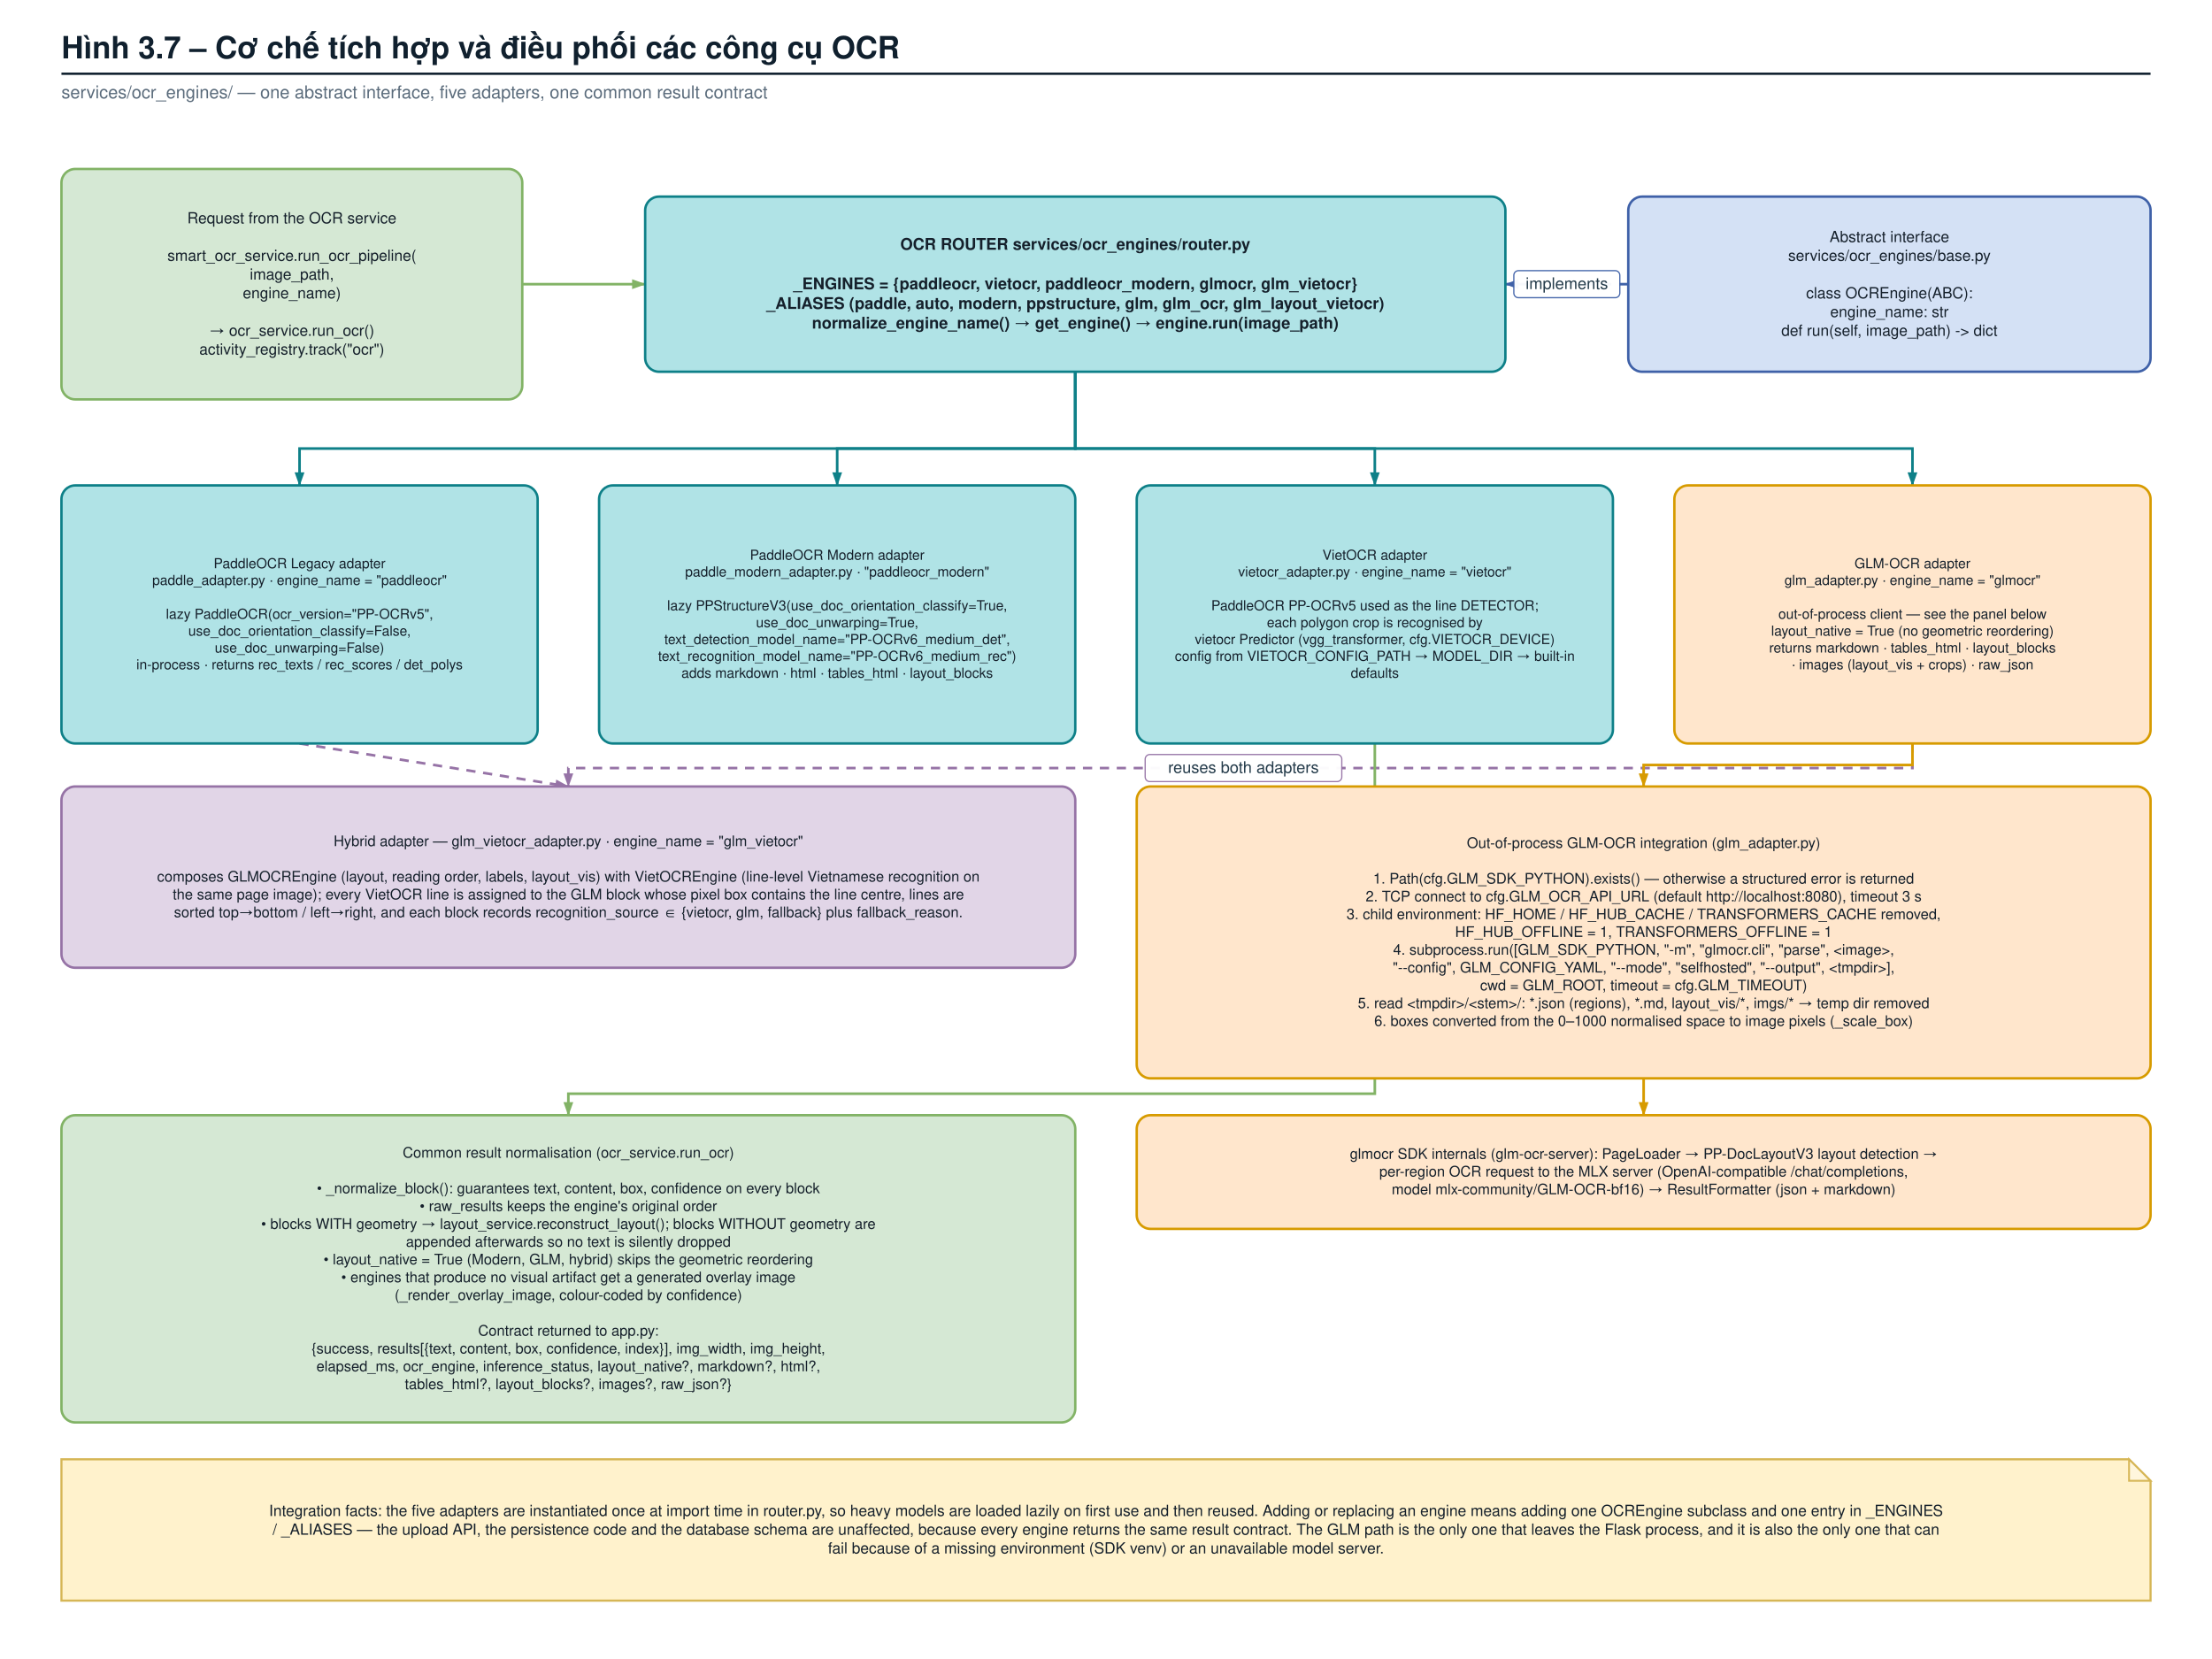
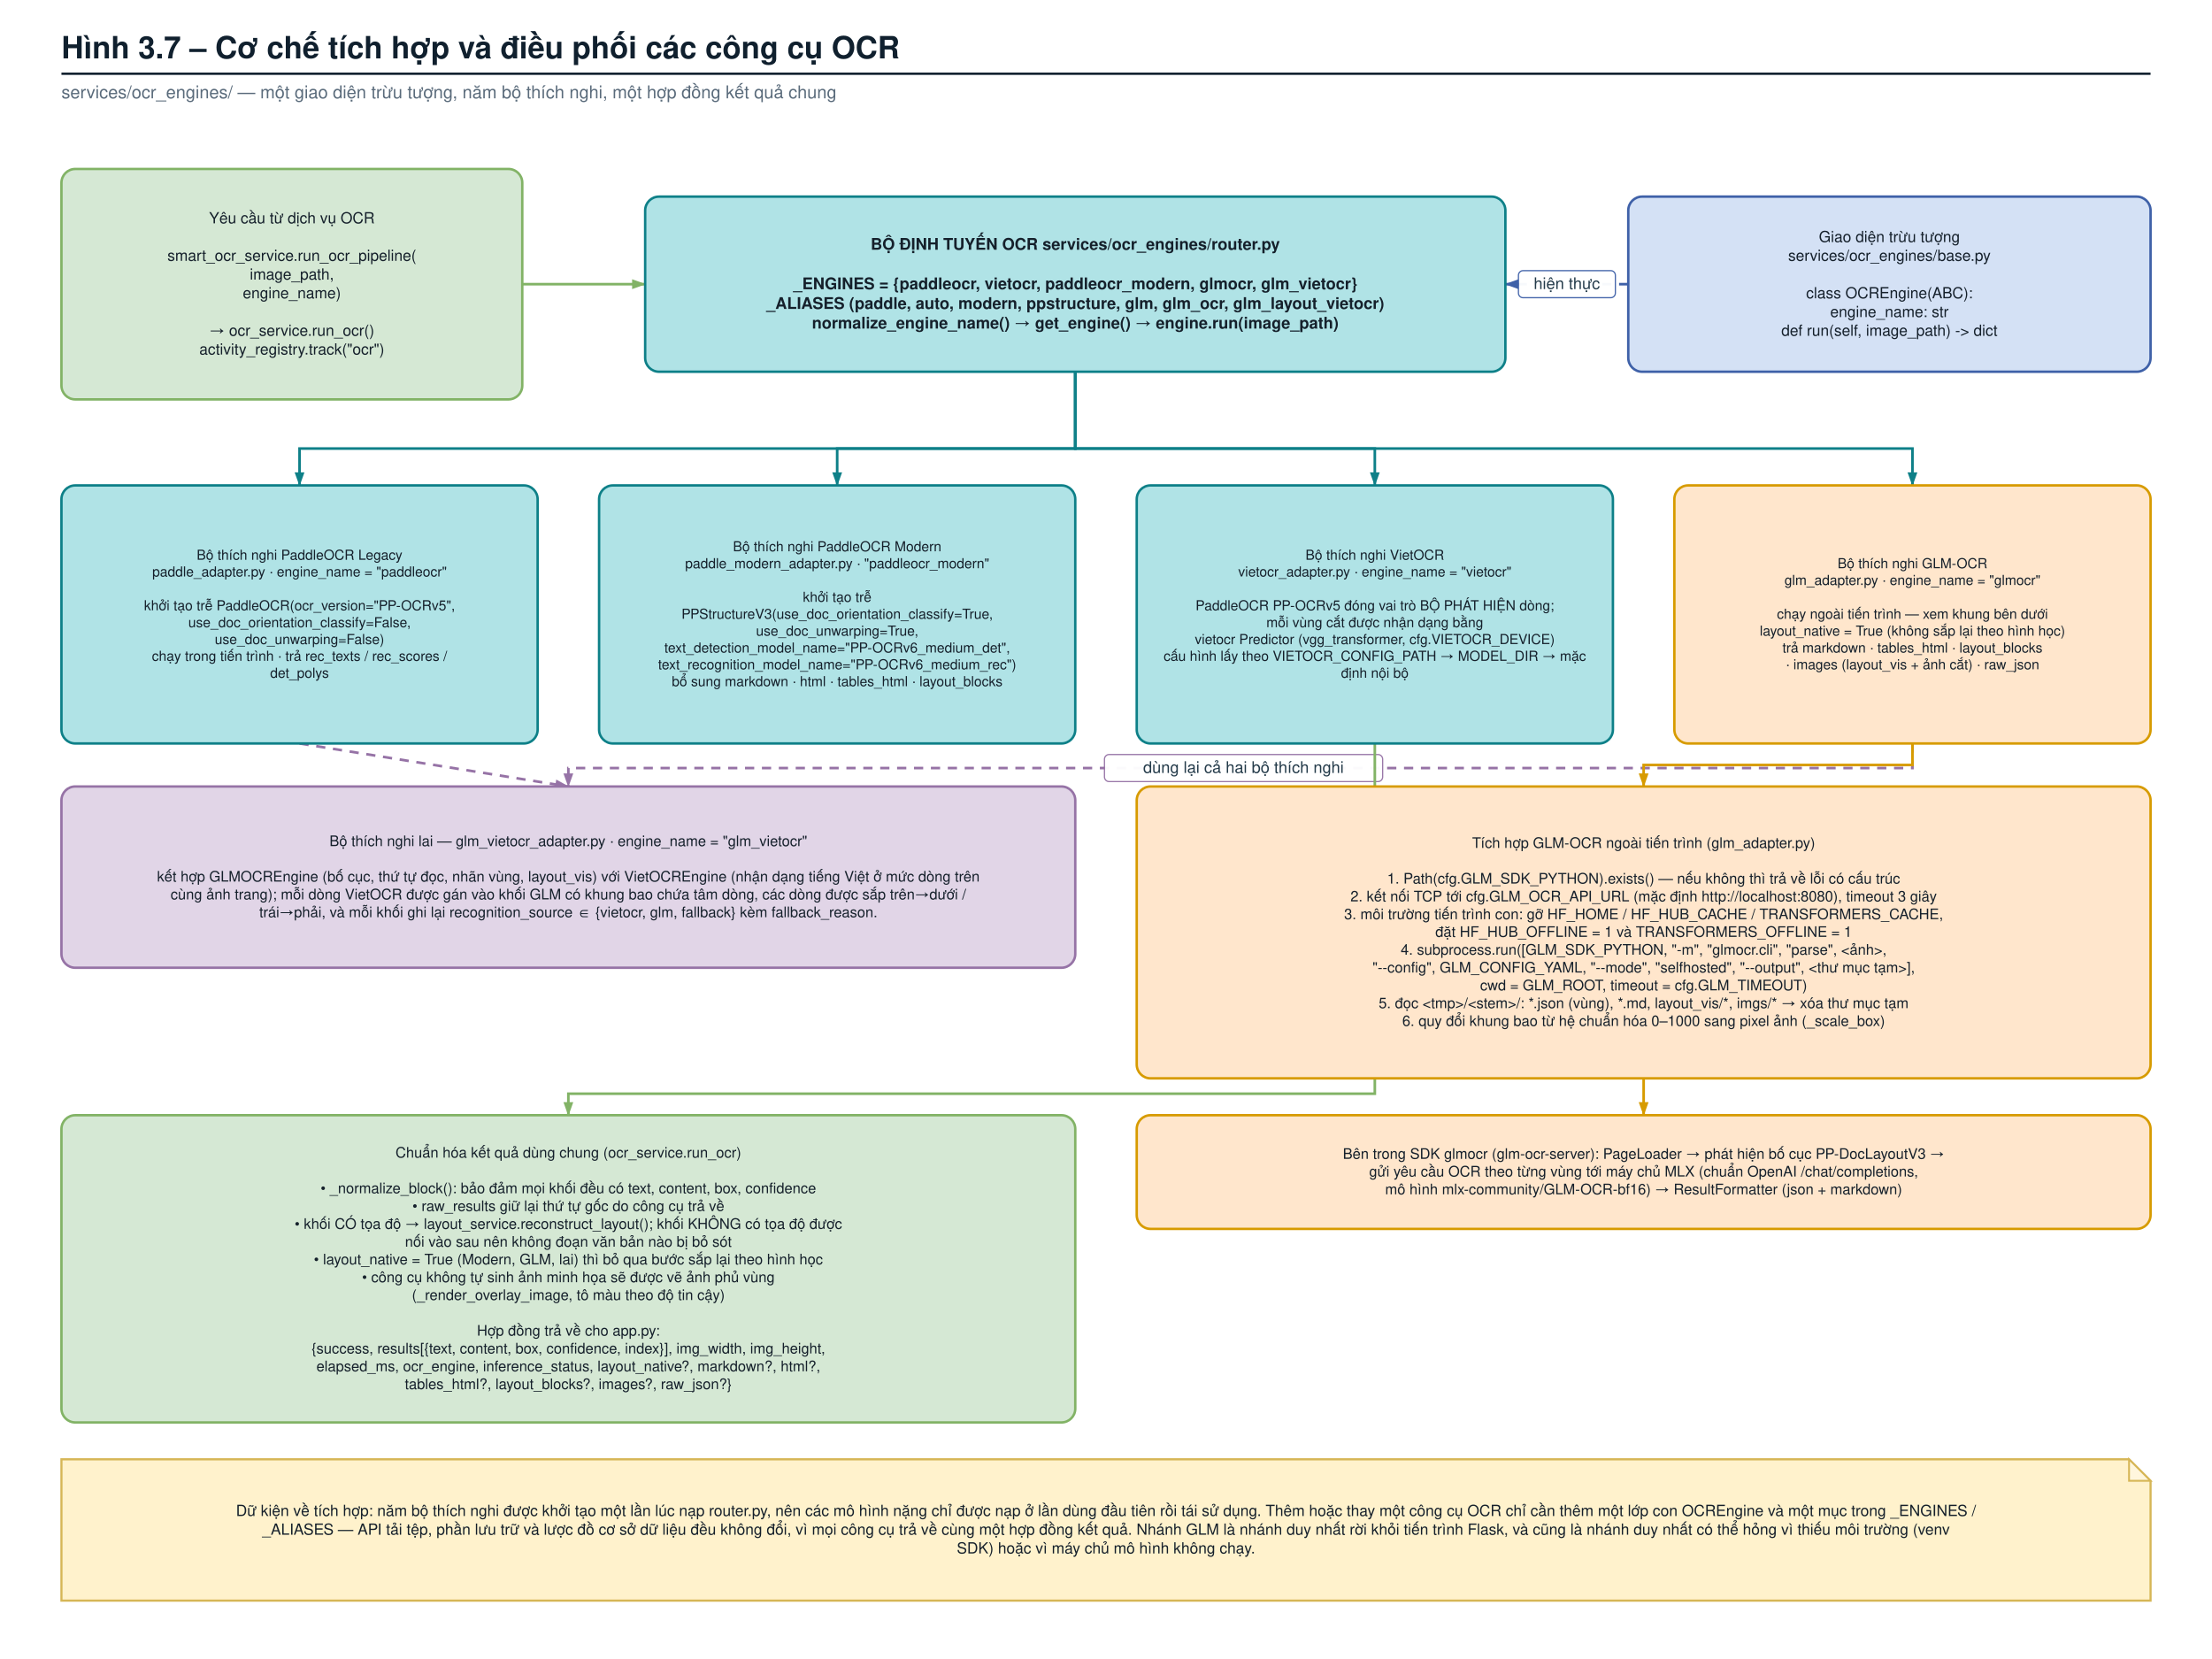
<svg xmlns="http://www.w3.org/2000/svg" width="1440" height="1080" viewBox="0 0 1440 1080" font-family="Helvetica, Arial, sans-serif">
  <defs>
    <marker id="arr_0E8088" markerWidth="11" markerHeight="11" refX="8.5" refY="3.2" orient="auto" markerUnits="userSpaceOnUse">
      <path d="M0,0 L9,3.2 L0,6.4 Z" fill="#0E8088" />
    </marker>
    <marker id="arr_3F61A8" markerWidth="11" markerHeight="11" refX="8.5" refY="3.2" orient="auto" markerUnits="userSpaceOnUse">
      <path d="M0,0 L9,3.2 L0,6.4 Z" fill="#3F61A8" />
    </marker>
    <marker id="arr_445" markerWidth="11" markerHeight="11" refX="8.5" refY="3.2" orient="auto" markerUnits="userSpaceOnUse">
      <path d="M0,0 L9,3.2 L0,6.4 Z" fill="#445" />
    </marker>
    <marker id="arr_82B366" markerWidth="11" markerHeight="11" refX="8.5" refY="3.2" orient="auto" markerUnits="userSpaceOnUse">
      <path d="M0,0 L9,3.2 L0,6.4 Z" fill="#82B366" />
    </marker>
    <marker id="arr_9673A6" markerWidth="11" markerHeight="11" refX="8.5" refY="3.2" orient="auto" markerUnits="userSpaceOnUse">
      <path d="M0,0 L9,3.2 L0,6.4 Z" fill="#9673A6" />
    </marker>
    <marker id="arr_D79B00" markerWidth="11" markerHeight="11" refX="8.5" refY="3.2" orient="auto" markerUnits="userSpaceOnUse">
      <path d="M0,0 L9,3.2 L0,6.4 Z" fill="#D79B00" />
    </marker>
  </defs>
  <rect x="0" y="0" width="1440" height="1080" fill="#FFFFFF" />
  <text x="40" y="38" font-size="20" font-weight="700" fill="#10202E">Hình 3.7 – Cơ chế tích hợp và điều phối các công cụ OCR</text>
  <line x1="40" y1="48" x2="1400" y2="48" stroke="#10202E" stroke-width="1.5" />
-   <text x="40" y="64" font-size="11.5" fill="#5A6B7B">services/ocr_engines/ — one abstract interface, five adapters, one common result contract</text>
+   <text x="40" y="64" font-size="11.5" fill="#5A6B7B">services/ocr_engines/ — một giao diện trừu tượng, năm bộ thích nghi, một hợp đồng kết quả chung</text>
  <path d="M700.0,242.0 L700.0,292.0 L195.0,292.0 L195.0,316.0" fill="none" stroke="#0E8088" stroke-width="1.7" marker-end="url(#arr_0E8088)" />
  <path d="M700.0,242.0 L700.0,292.0 L545.0,292.0 L545.0,316.0" fill="none" stroke="#0E8088" stroke-width="1.7" marker-end="url(#arr_0E8088)" />
  <path d="M700.0,242.0 L700.0,292.0 L895.0,292.0 L895.0,316.0" fill="none" stroke="#0E8088" stroke-width="1.7" marker-end="url(#arr_0E8088)" />
  <path d="M700.0,242.0 L700.0,292.0 L1245.0,292.0 L1245.0,316.0" fill="none" stroke="#0E8088" stroke-width="1.7" marker-end="url(#arr_0E8088)" />
  <path d="M195.0,484.0 L370.0,512.0" fill="none" stroke="#9673A6" stroke-width="1.7" stroke-dasharray="6 5" marker-end="url(#arr_9673A6)" />
  <path d="M1245.0,484.0 L1245.0,500.0 L370.0,500.0 L370.0,512.0" fill="none" stroke="#9673A6" stroke-width="1.7" stroke-dasharray="6 5" marker-end="url(#arr_9673A6)" />
-   <rect x="745.5" y="491.2" width="128.0" height="17.6" rx="3" fill="#FFFFFF" stroke="#9673A6" stroke-width="0.8" opacity="0.96" />
-   <text x="809.5" y="503.2" font-size="10.5" fill="#243B4A" text-anchor="middle">reuses both adapters</text>
+   <rect x="719.0" y="491.2" width="181.1" height="17.6" rx="3" fill="#FFFFFF" stroke="#9673A6" stroke-width="0.8" opacity="0.96" />
+   <text x="809.5" y="503.2" font-size="10.5" fill="#243B4A" text-anchor="middle">dùng lại cả hai bộ thích nghi</text>
  <path d="M1070.0,702.0 L1070.0,726.0" fill="none" stroke="#D79B00" stroke-width="1.7" marker-end="url(#arr_D79B00)" />
  <path d="M340.0,185.0 L420.0,185.0" fill="none" stroke="#82B366" stroke-width="1.7" marker-end="url(#arr_82B366)" />
  <path d="M1060.0,185.0 L980.0,185.0" fill="none" stroke="#3F61A8" stroke-width="1.7" stroke-dasharray="6 5" marker-end="url(#arr_3F61A8)" />
-   <rect x="985.5" y="176.2" width="69.0" height="17.6" rx="3" fill="#FFFFFF" stroke="#3F61A8" stroke-width="0.8" opacity="0.96" />
-   <text x="1020.0" y="188.2" font-size="10.5" fill="#243B4A" text-anchor="middle">implements</text>
+   <rect x="988.5" y="176.2" width="63.1" height="17.6" rx="3" fill="#FFFFFF" stroke="#3F61A8" stroke-width="0.8" opacity="0.96" />
+   <text x="1020.0" y="188.2" font-size="10.5" fill="#243B4A" text-anchor="middle">hiện thực</text>
  <path d="M895.0,484.0 L895.0,712.0 L370.0,712.0 L370.0,726.0" fill="none" stroke="#82B366" stroke-width="1.7" marker-end="url(#arr_82B366)" />
  <path d="M1245.0,484.0 L1245.0,498.0 L1070.0,498.0 L1070.0,512.0" fill="none" stroke="#D79B00" stroke-width="1.7" marker-end="url(#arr_D79B00)" />
  <rect x="40.0" y="110.0" width="300.0" height="150.0" rx="9" fill="#D5E8D4" stroke="#82B366" stroke-width="1.6" />
-   <text x="190.0" y="145.4" font-size="10.0" font-weight="400" fill="#15202B" text-anchor="middle">Request from the OCR service</text>
+   <text x="190.0" y="145.4" font-size="10.0" font-weight="400" fill="#15202B" text-anchor="middle">Yêu cầu từ dịch vụ OCR</text>
  <text x="190.0" y="157.6" font-size="10.0" font-weight="400" fill="#15202B" text-anchor="middle" />
  <text x="190.0" y="169.8" font-size="10.0" font-weight="400" fill="#15202B" text-anchor="middle">smart_ocr_service.run_ocr_pipeline(</text>
  <text x="190.0" y="182.0" font-size="10.0" font-weight="400" fill="#15202B" text-anchor="middle">image_path,</text>
  <text x="190.0" y="194.2" font-size="10.0" font-weight="400" fill="#15202B" text-anchor="middle">engine_name)</text>
  <text x="190.0" y="206.4" font-size="10.0" font-weight="400" fill="#15202B" text-anchor="middle" />
  <text x="190.0" y="218.6" font-size="10.0" font-weight="400" fill="#15202B" text-anchor="middle">→ ocr_service.run_ocr()</text>
  <text x="190.0" y="230.8" font-size="10.0" font-weight="400" fill="#15202B" text-anchor="middle">activity_registry.track("ocr")</text>
  <rect x="420.0" y="128.0" width="560.0" height="114.0" rx="9" fill="#B0E3E6" stroke="#0E8088" stroke-width="1.6" />
-   <text x="700.0" y="162.6" font-size="10.5" font-weight="700" fill="#15202B" text-anchor="middle">OCR ROUTER   services/ocr_engines/router.py</text>
+   <text x="700.0" y="162.6" font-size="10.5" font-weight="700" fill="#15202B" text-anchor="middle">BỘ ĐỊNH TUYẾN OCR   services/ocr_engines/router.py</text>
  <text x="700.0" y="175.4" font-size="10.5" font-weight="700" fill="#15202B" text-anchor="middle" />
  <text x="700.0" y="188.3" font-size="10.5" font-weight="700" fill="#15202B" text-anchor="middle">_ENGINES = {paddleocr, vietocr, paddleocr_modern, glmocr, glm_vietocr}</text>
  <text x="700.0" y="201.1" font-size="10.5" font-weight="700" fill="#15202B" text-anchor="middle">_ALIASES  (paddle, auto, modern, ppstructure, glm, glm_ocr, glm_layout_vietocr)</text>
  <text x="700.0" y="213.9" font-size="10.5" font-weight="700" fill="#15202B" text-anchor="middle">normalize_engine_name() → get_engine() → engine.run(image_path)</text>
  <rect x="1060.0" y="128.0" width="340.0" height="114.0" rx="9" fill="#D4E1F5" stroke="#3F61A8" stroke-width="1.6" />
-   <text x="1230.0" y="157.6" font-size="10.0" font-weight="400" fill="#15202B" text-anchor="middle">Abstract interface</text>
+   <text x="1230.0" y="157.6" font-size="10.0" font-weight="400" fill="#15202B" text-anchor="middle">Giao diện trừu tượng</text>
  <text x="1230.0" y="169.8" font-size="10.0" font-weight="400" fill="#15202B" text-anchor="middle">services/ocr_engines/base.py</text>
  <text x="1230.0" y="182.0" font-size="10.0" font-weight="400" fill="#15202B" text-anchor="middle" />
  <text x="1230.0" y="194.2" font-size="10.0" font-weight="400" fill="#15202B" text-anchor="middle">class OCREngine(ABC):</text>
  <text x="1230.0" y="206.4" font-size="10.0" font-weight="400" fill="#15202B" text-anchor="middle">engine_name: str</text>
  <text x="1230.0" y="218.6" font-size="10.0" font-weight="400" fill="#15202B" text-anchor="middle">def run(self, image_path) -&gt; dict</text>
  <rect x="40.0" y="316.0" width="310.0" height="168.0" rx="9" fill="#B0E3E6" stroke="#0E8088" stroke-width="1.6" />
-   <text x="195.0" y="369.9" font-size="9.0" font-weight="400" fill="#15202B" text-anchor="middle">PaddleOCR Legacy adapter</text>
-   <text x="195.0" y="380.8" font-size="9.0" font-weight="400" fill="#15202B" text-anchor="middle">paddle_adapter.py · engine_name = "paddleocr"</text>
-   <text x="195.0" y="391.8" font-size="9.0" font-weight="400" fill="#15202B" text-anchor="middle" />
-   <text x="195.0" y="402.8" font-size="9.0" font-weight="400" fill="#15202B" text-anchor="middle">lazy PaddleOCR(ocr_version="PP-OCRv5",</text>
-   <text x="195.0" y="413.8" font-size="9.0" font-weight="400" fill="#15202B" text-anchor="middle">use_doc_orientation_classify=False,</text>
-   <text x="195.0" y="424.8" font-size="9.0" font-weight="400" fill="#15202B" text-anchor="middle">use_doc_unwarping=False)</text>
-   <text x="195.0" y="435.7" font-size="9.0" font-weight="400" fill="#15202B" text-anchor="middle">in-process · returns rec_texts / rec_scores / det_polys</text>
+   <text x="195.0" y="364.4" font-size="9.0" font-weight="400" fill="#15202B" text-anchor="middle">Bộ thích nghi PaddleOCR Legacy</text>
+   <text x="195.0" y="375.3" font-size="9.0" font-weight="400" fill="#15202B" text-anchor="middle">paddle_adapter.py · engine_name = "paddleocr"</text>
+   <text x="195.0" y="386.3" font-size="9.0" font-weight="400" fill="#15202B" text-anchor="middle" />
+   <text x="195.0" y="397.3" font-size="9.0" font-weight="400" fill="#15202B" text-anchor="middle">khởi tạo trễ PaddleOCR(ocr_version="PP-OCRv5",</text>
+   <text x="195.0" y="408.3" font-size="9.0" font-weight="400" fill="#15202B" text-anchor="middle">use_doc_orientation_classify=False,</text>
+   <text x="195.0" y="419.3" font-size="9.0" font-weight="400" fill="#15202B" text-anchor="middle">use_doc_unwarping=False)</text>
+   <text x="195.0" y="430.2" font-size="9.0" font-weight="400" fill="#15202B" text-anchor="middle">chạy trong tiến trình · trả rec_texts / rec_scores /</text>
+   <text x="195.0" y="441.2" font-size="9.0" font-weight="400" fill="#15202B" text-anchor="middle">det_polys</text>
  <rect x="390.0" y="316.0" width="310.0" height="168.0" rx="9" fill="#B0E3E6" stroke="#0E8088" stroke-width="1.6" />
-   <text x="545.0" y="364.4" font-size="9.0" font-weight="400" fill="#15202B" text-anchor="middle">PaddleOCR Modern adapter</text>
-   <text x="545.0" y="375.3" font-size="9.0" font-weight="400" fill="#15202B" text-anchor="middle">paddle_modern_adapter.py · "paddleocr_modern"</text>
-   <text x="545.0" y="386.3" font-size="9.0" font-weight="400" fill="#15202B" text-anchor="middle" />
-   <text x="545.0" y="397.3" font-size="9.0" font-weight="400" fill="#15202B" text-anchor="middle">lazy PPStructureV3(use_doc_orientation_classify=True,</text>
-   <text x="545.0" y="408.3" font-size="9.0" font-weight="400" fill="#15202B" text-anchor="middle">use_doc_unwarping=True,</text>
-   <text x="545.0" y="419.3" font-size="9.0" font-weight="400" fill="#15202B" text-anchor="middle">text_detection_model_name="PP-OCRv6_medium_det",</text>
-   <text x="545.0" y="430.2" font-size="9.0" font-weight="400" fill="#15202B" text-anchor="middle">text_recognition_model_name="PP-OCRv6_medium_rec")</text>
-   <text x="545.0" y="441.2" font-size="9.0" font-weight="400" fill="#15202B" text-anchor="middle">adds markdown · html · tables_html · layout_blocks</text>
+   <text x="545.0" y="358.9" font-size="9.0" font-weight="400" fill="#15202B" text-anchor="middle">Bộ thích nghi PaddleOCR Modern</text>
+   <text x="545.0" y="369.9" font-size="9.0" font-weight="400" fill="#15202B" text-anchor="middle">paddle_modern_adapter.py · "paddleocr_modern"</text>
+   <text x="545.0" y="380.8" font-size="9.0" font-weight="400" fill="#15202B" text-anchor="middle" />
+   <text x="545.0" y="391.8" font-size="9.0" font-weight="400" fill="#15202B" text-anchor="middle">khởi tạo trễ</text>
+   <text x="545.0" y="402.8" font-size="9.0" font-weight="400" fill="#15202B" text-anchor="middle">PPStructureV3(use_doc_orientation_classify=True,</text>
+   <text x="545.0" y="413.8" font-size="9.0" font-weight="400" fill="#15202B" text-anchor="middle">use_doc_unwarping=True,</text>
+   <text x="545.0" y="424.8" font-size="9.0" font-weight="400" fill="#15202B" text-anchor="middle">text_detection_model_name="PP-OCRv6_medium_det",</text>
+   <text x="545.0" y="435.7" font-size="9.0" font-weight="400" fill="#15202B" text-anchor="middle">text_recognition_model_name="PP-OCRv6_medium_rec")</text>
+   <text x="545.0" y="446.7" font-size="9.0" font-weight="400" fill="#15202B" text-anchor="middle">bổ sung markdown · html · tables_html · layout_blocks</text>
  <rect x="740.0" y="316.0" width="310.0" height="168.0" rx="9" fill="#B0E3E6" stroke="#0E8088" stroke-width="1.6" />
-   <text x="895.0" y="364.4" font-size="9.0" font-weight="400" fill="#15202B" text-anchor="middle">VietOCR adapter</text>
+   <text x="895.0" y="364.4" font-size="9.0" font-weight="400" fill="#15202B" text-anchor="middle">Bộ thích nghi VietOCR</text>
  <text x="895.0" y="375.3" font-size="9.0" font-weight="400" fill="#15202B" text-anchor="middle">vietocr_adapter.py · engine_name = "vietocr"</text>
  <text x="895.0" y="386.3" font-size="9.0" font-weight="400" fill="#15202B" text-anchor="middle" />
-   <text x="895.0" y="397.3" font-size="9.0" font-weight="400" fill="#15202B" text-anchor="middle">PaddleOCR PP-OCRv5 used as the line DETECTOR;</text>
-   <text x="895.0" y="408.3" font-size="9.0" font-weight="400" fill="#15202B" text-anchor="middle">each polygon crop is recognised by</text>
+   <text x="895.0" y="397.3" font-size="9.0" font-weight="400" fill="#15202B" text-anchor="middle">PaddleOCR PP-OCRv5 đóng vai trò BỘ PHÁT HIỆN dòng;</text>
+   <text x="895.0" y="408.3" font-size="9.0" font-weight="400" fill="#15202B" text-anchor="middle">mỗi vùng cắt được nhận dạng bằng</text>
  <text x="895.0" y="419.3" font-size="9.0" font-weight="400" fill="#15202B" text-anchor="middle">vietocr Predictor (vgg_transformer, cfg.VIETOCR_DEVICE)</text>
-   <text x="895.0" y="430.2" font-size="9.0" font-weight="400" fill="#15202B" text-anchor="middle">config from VIETOCR_CONFIG_PATH → MODEL_DIR → built-in</text>
-   <text x="895.0" y="441.2" font-size="9.0" font-weight="400" fill="#15202B" text-anchor="middle">defaults</text>
+   <text x="895.0" y="430.2" font-size="9.0" font-weight="400" fill="#15202B" text-anchor="middle">cấu hình lấy theo VIETOCR_CONFIG_PATH → MODEL_DIR → mặc</text>
+   <text x="895.0" y="441.2" font-size="9.0" font-weight="400" fill="#15202B" text-anchor="middle">định nội bộ</text>
  <rect x="1090.0" y="316.0" width="310.0" height="168.0" rx="9" fill="#FFE6CC" stroke="#D79B00" stroke-width="1.6" />
-   <text x="1245.0" y="369.9" font-size="9.0" font-weight="400" fill="#15202B" text-anchor="middle">GLM-OCR adapter</text>
+   <text x="1245.0" y="369.9" font-size="9.0" font-weight="400" fill="#15202B" text-anchor="middle">Bộ thích nghi GLM-OCR</text>
  <text x="1245.0" y="380.8" font-size="9.0" font-weight="400" fill="#15202B" text-anchor="middle">glm_adapter.py · engine_name = "glmocr"</text>
  <text x="1245.0" y="391.8" font-size="9.0" font-weight="400" fill="#15202B" text-anchor="middle" />
-   <text x="1245.0" y="402.8" font-size="9.0" font-weight="400" fill="#15202B" text-anchor="middle">out-of-process client — see the panel below</text>
-   <text x="1245.0" y="413.8" font-size="9.0" font-weight="400" fill="#15202B" text-anchor="middle">layout_native = True (no geometric reordering)</text>
-   <text x="1245.0" y="424.8" font-size="9.0" font-weight="400" fill="#15202B" text-anchor="middle">returns markdown · tables_html · layout_blocks</text>
-   <text x="1245.0" y="435.7" font-size="9.0" font-weight="400" fill="#15202B" text-anchor="middle">· images (layout_vis + crops) · raw_json</text>
+   <text x="1245.0" y="402.8" font-size="9.0" font-weight="400" fill="#15202B" text-anchor="middle">chạy ngoài tiến trình — xem khung bên dưới</text>
+   <text x="1245.0" y="413.8" font-size="9.0" font-weight="400" fill="#15202B" text-anchor="middle">layout_native = True (không sắp lại theo hình học)</text>
+   <text x="1245.0" y="424.8" font-size="9.0" font-weight="400" fill="#15202B" text-anchor="middle">trả markdown · tables_html · layout_blocks</text>
+   <text x="1245.0" y="435.7" font-size="9.0" font-weight="400" fill="#15202B" text-anchor="middle">· images (layout_vis + ảnh cắt) · raw_json</text>
  <rect x="40.0" y="512.0" width="660.0" height="118.0" rx="9" fill="#E1D5E7" stroke="#9673A6" stroke-width="1.6" />
-   <text x="370.0" y="550.8" font-size="9.5" font-weight="400" fill="#15202B" text-anchor="middle">Hybrid adapter — glm_vietocr_adapter.py · engine_name = "glm_vietocr"</text>
+   <text x="370.0" y="550.8" font-size="9.5" font-weight="400" fill="#15202B" text-anchor="middle">Bộ thích nghi lai — glm_vietocr_adapter.py · engine_name = "glm_vietocr"</text>
  <text x="370.0" y="562.4" font-size="9.5" font-weight="400" fill="#15202B" text-anchor="middle" />
-   <text x="370.0" y="573.9" font-size="9.5" font-weight="400" fill="#15202B" text-anchor="middle">composes GLMOCREngine (layout, reading order, labels, layout_vis) with VietOCREngine (line-level Vietnamese recognition on</text>
-   <text x="370.0" y="585.5" font-size="9.5" font-weight="400" fill="#15202B" text-anchor="middle">the same page image); every VietOCR line is assigned to the GLM block whose pixel box contains the line centre, lines are</text>
-   <text x="370.0" y="597.1" font-size="9.5" font-weight="400" fill="#15202B" text-anchor="middle">sorted top→bottom / left→right, and each block records recognition_source ∈ {vietocr, glm, fallback} plus fallback_reason.</text>
+   <text x="370.0" y="573.9" font-size="9.5" font-weight="400" fill="#15202B" text-anchor="middle">kết hợp GLMOCREngine (bố cục, thứ tự đọc, nhãn vùng, layout_vis) với VietOCREngine (nhận dạng tiếng Việt ở mức dòng trên</text>
+   <text x="370.0" y="585.5" font-size="9.5" font-weight="400" fill="#15202B" text-anchor="middle">cùng ảnh trang); mỗi dòng VietOCR được gán vào khối GLM có khung bao chứa tâm dòng, các dòng được sắp trên→dưới /</text>
+   <text x="370.0" y="597.1" font-size="9.5" font-weight="400" fill="#15202B" text-anchor="middle">trái→phải, và mỗi khối ghi lại recognition_source ∈ {vietocr, glm, fallback} kèm fallback_reason.</text>
  <rect x="740.0" y="512.0" width="660.0" height="190.0" rx="9" fill="#FFE6CC" stroke="#D79B00" stroke-width="1.6" />
-   <text x="1070.0" y="552.0" font-size="9.5" font-weight="400" fill="#15202B" text-anchor="middle">Out-of-process GLM-OCR integration  (glm_adapter.py)</text>
+   <text x="1070.0" y="552.0" font-size="9.5" font-weight="400" fill="#15202B" text-anchor="middle">Tích hợp GLM-OCR ngoài tiến trình  (glm_adapter.py)</text>
  <text x="1070.0" y="563.6" font-size="9.5" font-weight="400" fill="#15202B" text-anchor="middle" />
-   <text x="1070.0" y="575.2" font-size="9.5" font-weight="400" fill="#15202B" text-anchor="middle">1.  Path(cfg.GLM_SDK_PYTHON).exists()  —  otherwise a structured error is returned</text>
-   <text x="1070.0" y="586.8" font-size="9.5" font-weight="400" fill="#15202B" text-anchor="middle">2.  TCP connect to cfg.GLM_OCR_API_URL (default http://localhost:8080), timeout 3 s</text>
-   <text x="1070.0" y="598.4" font-size="9.5" font-weight="400" fill="#15202B" text-anchor="middle">3.  child environment: HF_HOME / HF_HUB_CACHE / TRANSFORMERS_CACHE removed,</text>
-   <text x="1070.0" y="609.9" font-size="9.5" font-weight="400" fill="#15202B" text-anchor="middle">HF_HUB_OFFLINE = 1, TRANSFORMERS_OFFLINE = 1</text>
-   <text x="1070.0" y="621.5" font-size="9.5" font-weight="400" fill="#15202B" text-anchor="middle">4.  subprocess.run([GLM_SDK_PYTHON, "-m", "glmocr.cli", "parse", &lt;image&gt;,</text>
-   <text x="1070.0" y="633.1" font-size="9.5" font-weight="400" fill="#15202B" text-anchor="middle">"--config", GLM_CONFIG_YAML, "--mode", "selfhosted", "--output", &lt;tmpdir&gt;],</text>
+   <text x="1070.0" y="575.2" font-size="9.5" font-weight="400" fill="#15202B" text-anchor="middle">1.  Path(cfg.GLM_SDK_PYTHON).exists()  —  nếu không thì trả về lỗi có cấu trúc</text>
+   <text x="1070.0" y="586.8" font-size="9.5" font-weight="400" fill="#15202B" text-anchor="middle">2.  kết nối TCP tới cfg.GLM_OCR_API_URL (mặc định http://localhost:8080), timeout 3 giây</text>
+   <text x="1070.0" y="598.4" font-size="9.5" font-weight="400" fill="#15202B" text-anchor="middle">3.  môi trường tiến trình con: gỡ HF_HOME / HF_HUB_CACHE / TRANSFORMERS_CACHE,</text>
+   <text x="1070.0" y="609.9" font-size="9.5" font-weight="400" fill="#15202B" text-anchor="middle">đặt HF_HUB_OFFLINE = 1 và TRANSFORMERS_OFFLINE = 1</text>
+   <text x="1070.0" y="621.5" font-size="9.5" font-weight="400" fill="#15202B" text-anchor="middle">4.  subprocess.run([GLM_SDK_PYTHON, "-m", "glmocr.cli", "parse", &lt;ảnh&gt;,</text>
+   <text x="1070.0" y="633.1" font-size="9.5" font-weight="400" fill="#15202B" text-anchor="middle">"--config", GLM_CONFIG_YAML, "--mode", "selfhosted", "--output", &lt;thư mục tạm&gt;],</text>
  <text x="1070.0" y="644.7" font-size="9.5" font-weight="400" fill="#15202B" text-anchor="middle">cwd = GLM_ROOT, timeout = cfg.GLM_TIMEOUT)</text>
-   <text x="1070.0" y="656.3" font-size="9.5" font-weight="400" fill="#15202B" text-anchor="middle">5.  read &lt;tmpdir&gt;/&lt;stem&gt;/: *.json (regions), *.md, layout_vis/*, imgs/*  → temp dir removed</text>
-   <text x="1070.0" y="667.9" font-size="9.5" font-weight="400" fill="#15202B" text-anchor="middle">6.  boxes converted from the 0–1000 normalised space to image pixels (_scale_box)</text>
+   <text x="1070.0" y="656.3" font-size="9.5" font-weight="400" fill="#15202B" text-anchor="middle">5.  đọc &lt;tmp&gt;/&lt;stem&gt;/: *.json (vùng), *.md, layout_vis/*, imgs/*  → xóa thư mục tạm</text>
+   <text x="1070.0" y="667.9" font-size="9.5" font-weight="400" fill="#15202B" text-anchor="middle">6.  quy đổi khung bao từ hệ chuẩn hóa 0–1000 sang pixel ảnh (_scale_box)</text>
  <rect x="740.0" y="726.0" width="660.0" height="74.0" rx="9" fill="#FFE6CC" stroke="#D79B00" stroke-width="1.6" />
-   <text x="1070.0" y="754.4" font-size="9.5" font-weight="400" fill="#15202B" text-anchor="middle">glmocr SDK internals (glm-ocr-server): PageLoader → PP-DocLayoutV3 layout detection →</text>
-   <text x="1070.0" y="765.9" font-size="9.5" font-weight="400" fill="#15202B" text-anchor="middle">per-region OCR request to the MLX server (OpenAI-compatible /chat/completions,</text>
-   <text x="1070.0" y="777.5" font-size="9.5" font-weight="400" fill="#15202B" text-anchor="middle">model mlx-community/GLM-OCR-bf16) → ResultFormatter (json + markdown)</text>
+   <text x="1070.0" y="754.4" font-size="9.5" font-weight="400" fill="#15202B" text-anchor="middle">Bên trong SDK glmocr (glm-ocr-server): PageLoader → phát hiện bố cục PP-DocLayoutV3 →</text>
+   <text x="1070.0" y="765.9" font-size="9.5" font-weight="400" fill="#15202B" text-anchor="middle">gửi yêu cầu OCR theo từng vùng tới máy chủ MLX (chuẩn OpenAI /chat/completions,</text>
+   <text x="1070.0" y="777.5" font-size="9.5" font-weight="400" fill="#15202B" text-anchor="middle">mô hình mlx-community/GLM-OCR-bf16) → ResultFormatter (json + markdown)</text>
  <rect x="40.0" y="726.0" width="660.0" height="200.0" rx="9" fill="#D5E8D4" stroke="#82B366" stroke-width="1.6" />
-   <text x="370.0" y="753.6" font-size="9.5" font-weight="400" fill="#15202B" text-anchor="middle">Common result normalisation  (ocr_service.run_ocr)</text>
+   <text x="370.0" y="753.6" font-size="9.5" font-weight="400" fill="#15202B" text-anchor="middle">Chuẩn hóa kết quả dùng chung  (ocr_service.run_ocr)</text>
  <text x="370.0" y="765.2" font-size="9.5" font-weight="400" fill="#15202B" text-anchor="middle" />
-   <text x="370.0" y="776.8" font-size="9.5" font-weight="400" fill="#15202B" text-anchor="middle">• _normalize_block(): guarantees text, content, box, confidence on every block</text>
-   <text x="370.0" y="788.4" font-size="9.5" font-weight="400" fill="#15202B" text-anchor="middle">• raw_results keeps the engine's original order</text>
-   <text x="370.0" y="800.0" font-size="9.5" font-weight="400" fill="#15202B" text-anchor="middle">• blocks WITH geometry → layout_service.reconstruct_layout(); blocks WITHOUT geometry are</text>
-   <text x="370.0" y="811.6" font-size="9.5" font-weight="400" fill="#15202B" text-anchor="middle">appended afterwards so no text is silently dropped</text>
-   <text x="370.0" y="823.1" font-size="9.5" font-weight="400" fill="#15202B" text-anchor="middle">• layout_native = True (Modern, GLM, hybrid) skips the geometric reordering</text>
-   <text x="370.0" y="834.7" font-size="9.5" font-weight="400" fill="#15202B" text-anchor="middle">• engines that produce no visual artifact get a generated overlay image</text>
-   <text x="370.0" y="846.3" font-size="9.5" font-weight="400" fill="#15202B" text-anchor="middle">(_render_overlay_image, colour-coded by confidence)</text>
+   <text x="370.0" y="776.8" font-size="9.5" font-weight="400" fill="#15202B" text-anchor="middle">• _normalize_block(): bảo đảm mọi khối đều có text, content, box, confidence</text>
+   <text x="370.0" y="788.4" font-size="9.5" font-weight="400" fill="#15202B" text-anchor="middle">• raw_results giữ lại thứ tự gốc do công cụ trả về</text>
+   <text x="370.0" y="800.0" font-size="9.5" font-weight="400" fill="#15202B" text-anchor="middle">• khối CÓ tọa độ → layout_service.reconstruct_layout(); khối KHÔNG có tọa độ được</text>
+   <text x="370.0" y="811.6" font-size="9.5" font-weight="400" fill="#15202B" text-anchor="middle">nối vào sau nên không đoạn văn bản nào bị bỏ sót</text>
+   <text x="370.0" y="823.1" font-size="9.5" font-weight="400" fill="#15202B" text-anchor="middle">• layout_native = True (Modern, GLM, lai) thì bỏ qua bước sắp lại theo hình học</text>
+   <text x="370.0" y="834.7" font-size="9.5" font-weight="400" fill="#15202B" text-anchor="middle">• công cụ không tự sinh ảnh minh họa sẽ được vẽ ảnh phủ vùng</text>
+   <text x="370.0" y="846.3" font-size="9.5" font-weight="400" fill="#15202B" text-anchor="middle">(_render_overlay_image, tô màu theo độ tin cậy)</text>
  <text x="370.0" y="857.9" font-size="9.5" font-weight="400" fill="#15202B" text-anchor="middle" />
-   <text x="370.0" y="869.5" font-size="9.5" font-weight="400" fill="#15202B" text-anchor="middle">Contract returned to app.py:</text>
+   <text x="370.0" y="869.5" font-size="9.5" font-weight="400" fill="#15202B" text-anchor="middle">Hợp đồng trả về cho app.py:</text>
  <text x="370.0" y="881.1" font-size="9.5" font-weight="400" fill="#15202B" text-anchor="middle">{success, results[{text, content, box, confidence, index}], img_width, img_height,</text>
  <text x="370.0" y="892.7" font-size="9.5" font-weight="400" fill="#15202B" text-anchor="middle">elapsed_ms, ocr_engine, inference_status, layout_native?, markdown?, html?,</text>
  <text x="370.0" y="904.3" font-size="9.5" font-weight="400" fill="#15202B" text-anchor="middle">tables_html?, layout_blocks?, images?, raw_json?}</text>
  <path d="M40.0,950.0 h1346.0 l14.0,14.0 v78.0 h-1360.0 z" fill="#FFF2CC" stroke="#D6B656" stroke-width="1.4" />
  <path d="M1386.0,950.0 l14.0,14.0 h-14.0 z" fill="#FFF6DD" stroke="#D6B656" stroke-width="1.2" />
-   <text x="720.0" y="986.9" font-size="10.0" font-weight="400" fill="#15202B" text-anchor="middle">Integration facts: the five adapters are instantiated once at import time in router.py, so heavy models are loaded lazily on first use and then reused. Adding or replacing an engine means adding one OCREngine subclass and one entry in _ENGINES</text>
-   <text x="720.0" y="999.1" font-size="10.0" font-weight="400" fill="#15202B" text-anchor="middle">/ _ALIASES — the upload API, the persistence code and the database schema are unaffected, because every engine returns the same result contract. The GLM path is the only one that leaves the Flask process, and it is also the only one that can</text>
-   <text x="720.0" y="1011.3" font-size="10.0" font-weight="400" fill="#15202B" text-anchor="middle">fail because of a missing environment (SDK venv) or an unavailable model server.</text>
+   <text x="720.0" y="986.9" font-size="10.0" font-weight="400" fill="#15202B" text-anchor="middle">Dữ kiện về tích hợp: năm bộ thích nghi được khởi tạo một lần lúc nạp router.py, nên các mô hình nặng chỉ được nạp ở lần dùng đầu tiên rồi tái sử dụng. Thêm hoặc thay một công cụ OCR chỉ cần thêm một lớp con OCREngine và một mục trong _ENGINES /</text>
+   <text x="720.0" y="999.1" font-size="10.0" font-weight="400" fill="#15202B" text-anchor="middle">_ALIASES — API tải tệp, phần lưu trữ và lược đồ cơ sở dữ liệu đều không đổi, vì mọi công cụ trả về cùng một hợp đồng kết quả. Nhánh GLM là nhánh duy nhất rời khỏi tiến trình Flask, và cũng là nhánh duy nhất có thể hỏng vì thiếu môi trường (venv</text>
+   <text x="720.0" y="1011.3" font-size="10.0" font-weight="400" fill="#15202B" text-anchor="middle">SDK) hoặc vì máy chủ mô hình không chạy.</text>
</svg>
